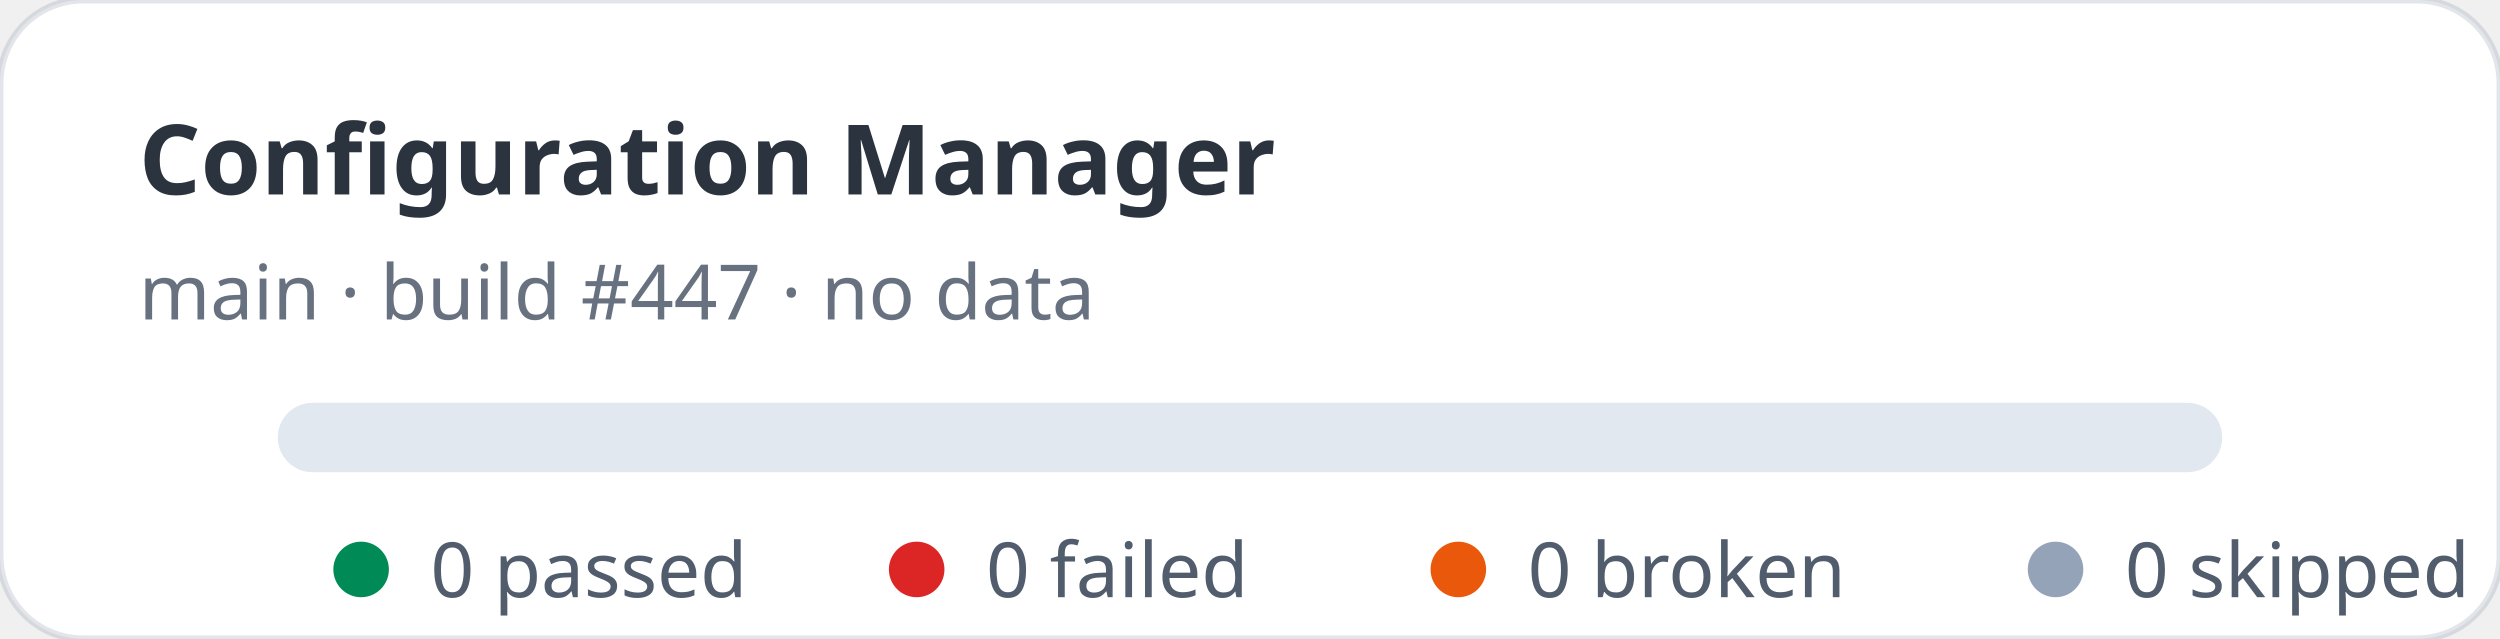
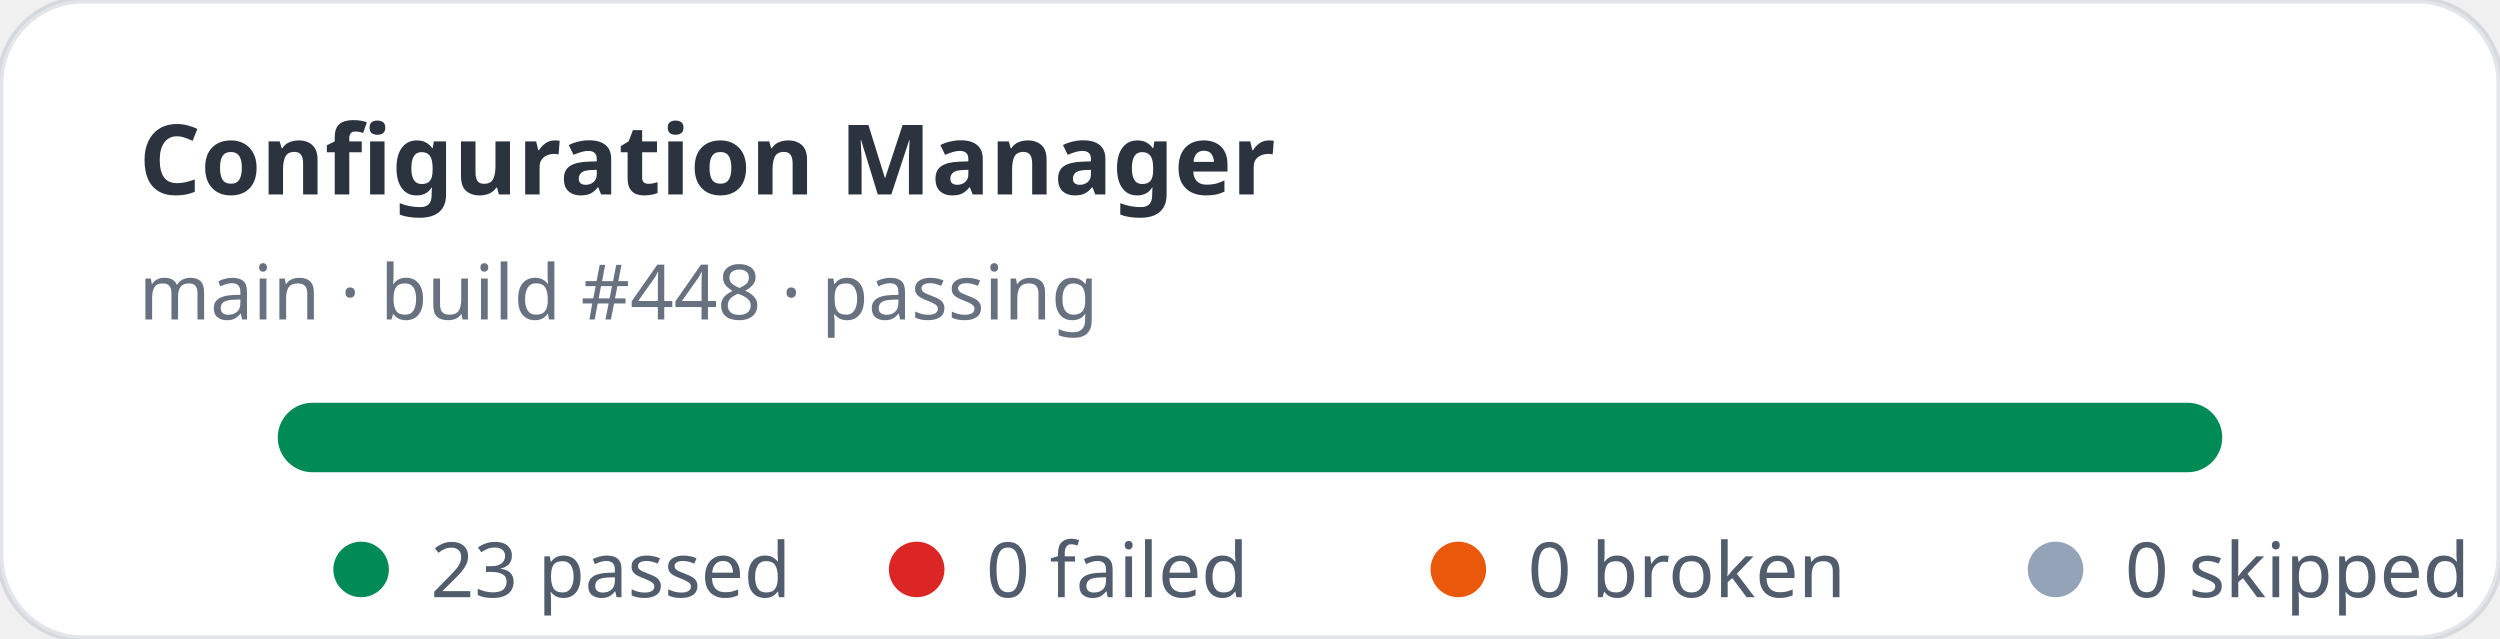
- <svg xmlns="http://www.w3.org/2000/svg" width="360" height="92" viewBox="0 0 360 92" role="img" aria-label="Configuration Manager stats: 0 passed, 0 failed">
+ <svg xmlns="http://www.w3.org/2000/svg" width="360" height="92" viewBox="0 0 360 92" role="img" aria-label="Configuration Manager stats: 23 passed, 0 failed">
  <rect width="360" height="92" rx="12" fill="#ffffff" stroke="rgba(11,48,86,0.12)" />
  <text x="20" y="28" fill="rgba(1,10,24,0.83)" font-family="ui-sans-serif,system-ui,sans-serif" font-size="14" font-weight="700">Configuration Manager</text>
-   <text x="20" y="46" fill="rgba(2,19,44,0.6)" font-family="ui-sans-serif,system-ui,sans-serif" font-size="11">main · build #447 · no data</text>
+   <text x="20" y="46" fill="rgba(2,19,44,0.6)" font-family="ui-sans-serif,system-ui,sans-serif" font-size="11">main · build #448 · passing</text>
  <rect x="40" y="58" width="280" height="10" rx="5" fill="#e2e8f0" />
+   <rect x="40" y="58" width="280" height="10" rx="5" fill="#008a56" />
  <g font-family="ui-sans-serif,system-ui,sans-serif" font-size="11" fill="rgba(1,18,40,0.68)">
    <circle cx="52" cy="82" r="4" fill="#008a56" />
-     <text x="62" y="86">0 passed</text>
+     <text x="62" y="86">23 passed</text>
    <circle cx="132" cy="82" r="4" fill="#dc2626" />
    <text x="142" y="86">0 failed</text>
    <circle cx="210" cy="82" r="4" fill="#ea580c" />
    <text x="220" y="86">0 broken</text>
    <circle cx="296" cy="82" r="4" fill="#94a3b8" />
    <text x="306" y="86">0 skipped</text>
  </g>
</svg>
